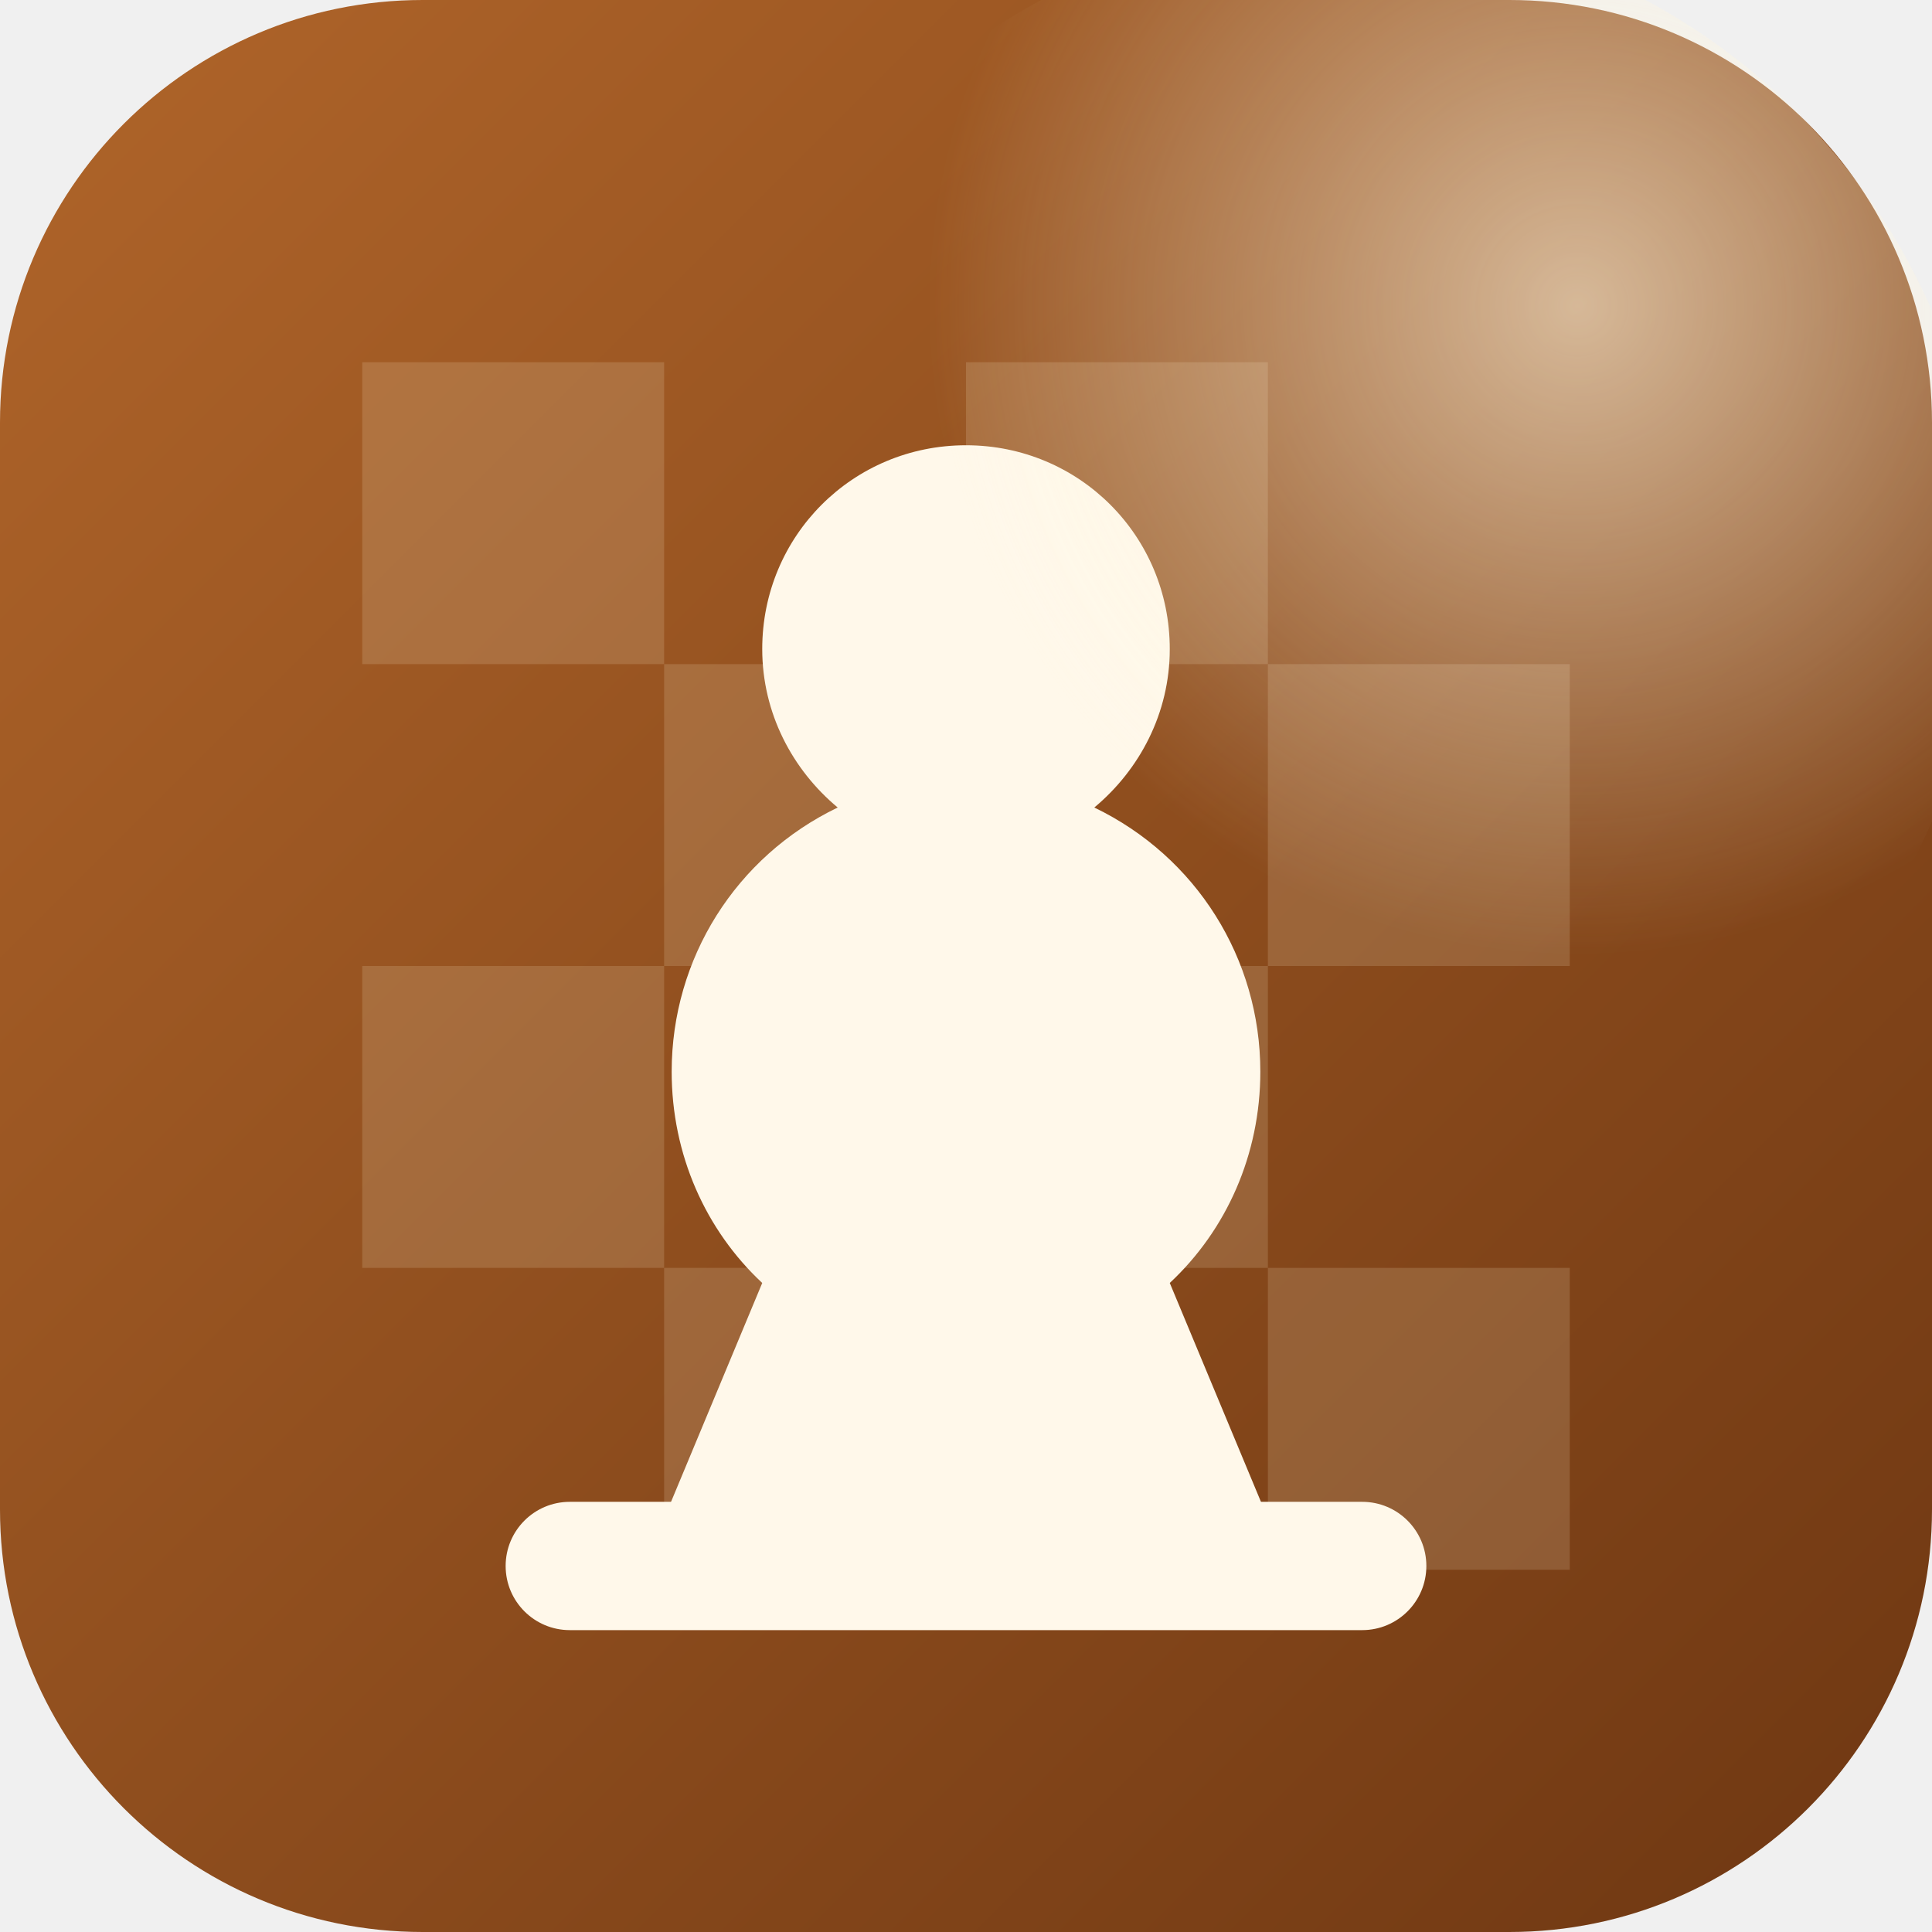
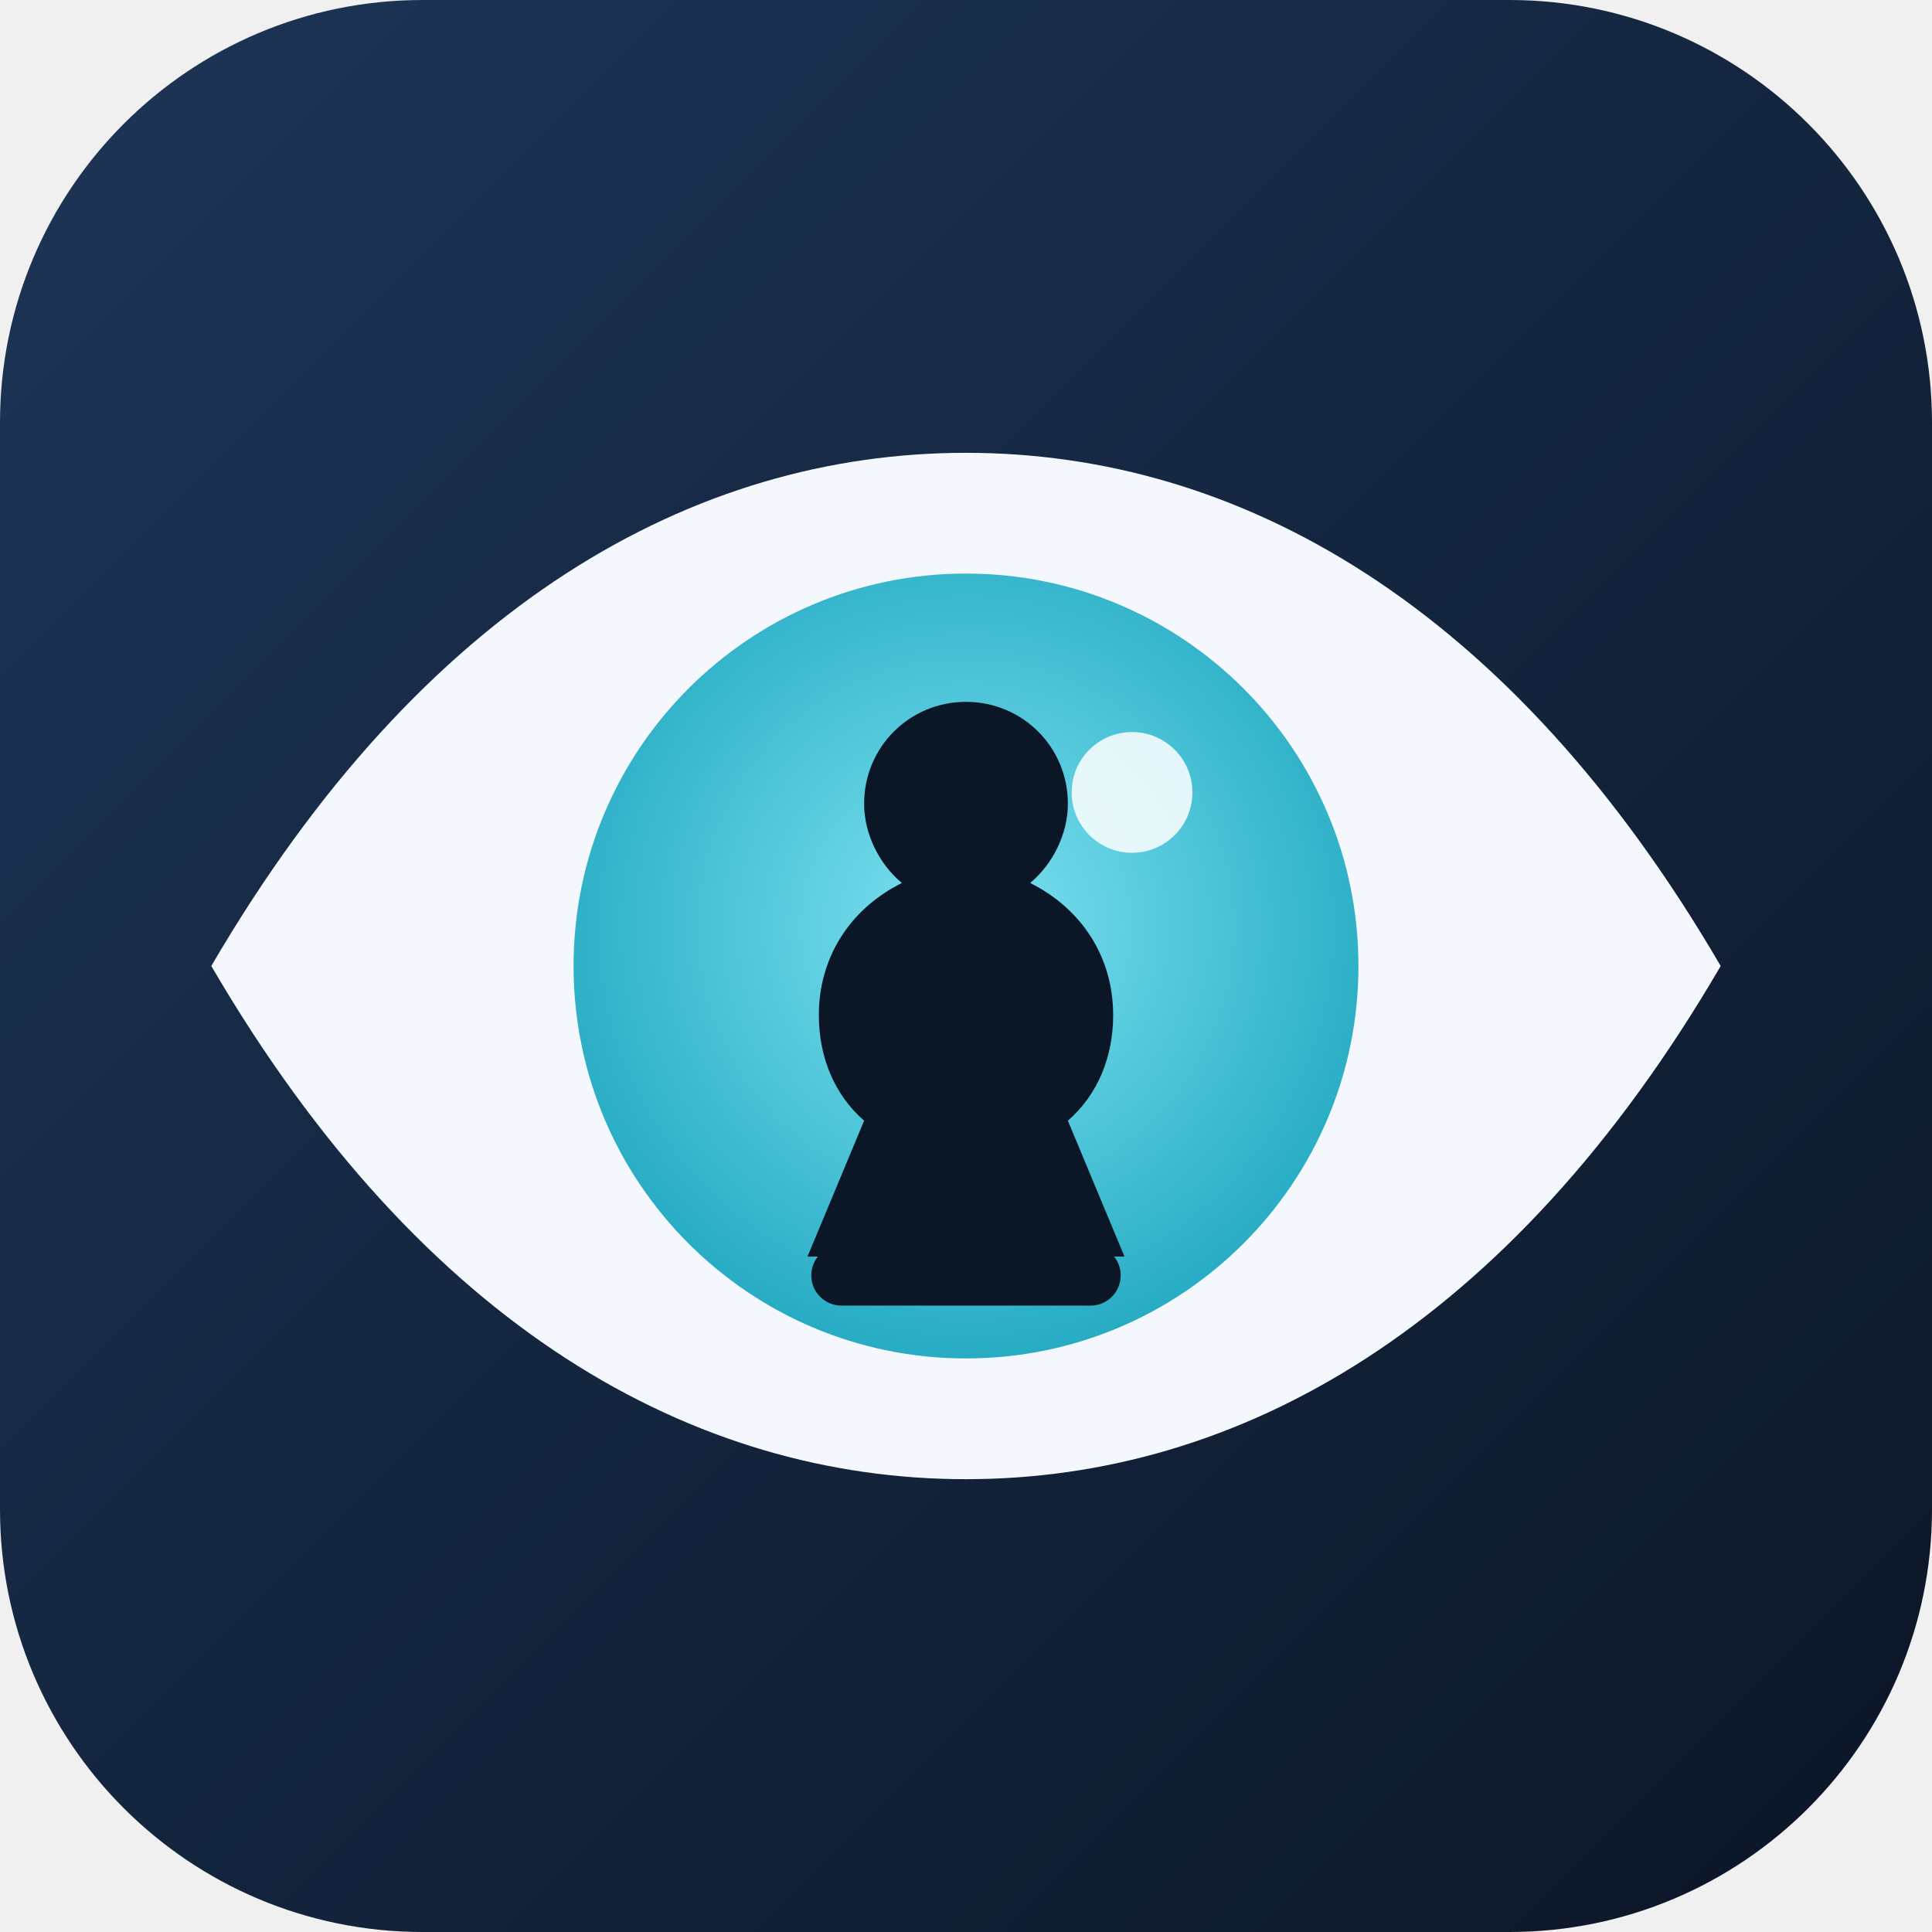
<svg xmlns="http://www.w3.org/2000/svg" viewBox="0 0 512 512">
  <defs>
    <linearGradient id="g" x1="0" y1="0" x2="1" y2="1">
-       <stop offset="0" stop-color="#B0652A" />
-       <stop offset="1" stop-color="#6E3712" />
+       <stop offset="0" stop-color="#1D3557" />
+       <stop offset="1" stop-color="#0B1626" />
    </linearGradient>
-     <radialGradient id="l" cx="0.68" cy="0.3" r="0.5">
-       <stop offset="0" stop-color="#FFF6DF" stop-opacity="0.9" />
-       <stop offset="1" stop-color="#FFF6DF" stop-opacity="0" />
+     <radialGradient id="iris" cx="0.5" cy="0.45" r="0.6">
+       <stop offset="0" stop-color="#7FE3F2" />
+       <stop offset="1" stop-color="#1FA7C0" />
    </radialGradient>
  </defs>
  <rect width="512" height="512" rx="112" fill="url(#g)" />
-   <g fill="#EEDDBB" opacity="0.18">
-     <rect x="96" y="96" width="80" height="80" />
-     <rect x="256" y="96" width="80" height="80" />
-     <rect x="176" y="176" width="80" height="80" />
-     <rect x="336" y="176" width="80" height="80" />
-     <rect x="96" y="256" width="80" height="80" />
-     <rect x="256" y="256" width="80" height="80" />
-     <rect x="176" y="336" width="80" height="80" />
-     <rect x="336" y="336" width="80" height="80" />
-   </g>
-   <path d="M256 118c-30 0-54 24-54 54 0 17 8 32 20 42-27 13-44 40-44 70 0 22 9 42 24 56l-30 72h168l-30-72c15-14 24-34 24-56 0-30-17-57-44-70 12-10 20-25 20-42 0-30-24-54-54-54z" fill="#FFF8EA" />
-   <rect x="134" y="398" width="244" height="34" rx="17" fill="#FFF8EA" />
-   <circle cx="356" cy="150" r="170" fill="url(#l)" opacity="0.7" />
+   <path d="M56 256C112 160 184 120 256 120s144 40 200 136c-56 96-128 136-200 136S112 352 56 256z" fill="#F4F8FC" />
+   <circle cx="256" cy="256" r="104" fill="url(#iris)" />
+   <path d="M256 186c-15 0-27 12-27 27 0 8 4 16 10 21-14 7-22 20-22 35 0 11 4 21 12 28l-15 36h84l-15-36c8-7 12-17 12-28 0-15-8-28-22-35 6-5 10-13 10-21 0-15-12-27-27-27z" fill="#0B1626" />
+   <rect x="215" y="330" width="82" height="16" rx="8" fill="#0B1626" />
+   <circle cx="300" cy="210" r="16" fill="#FFFFFF" opacity="0.85" />
</svg>
